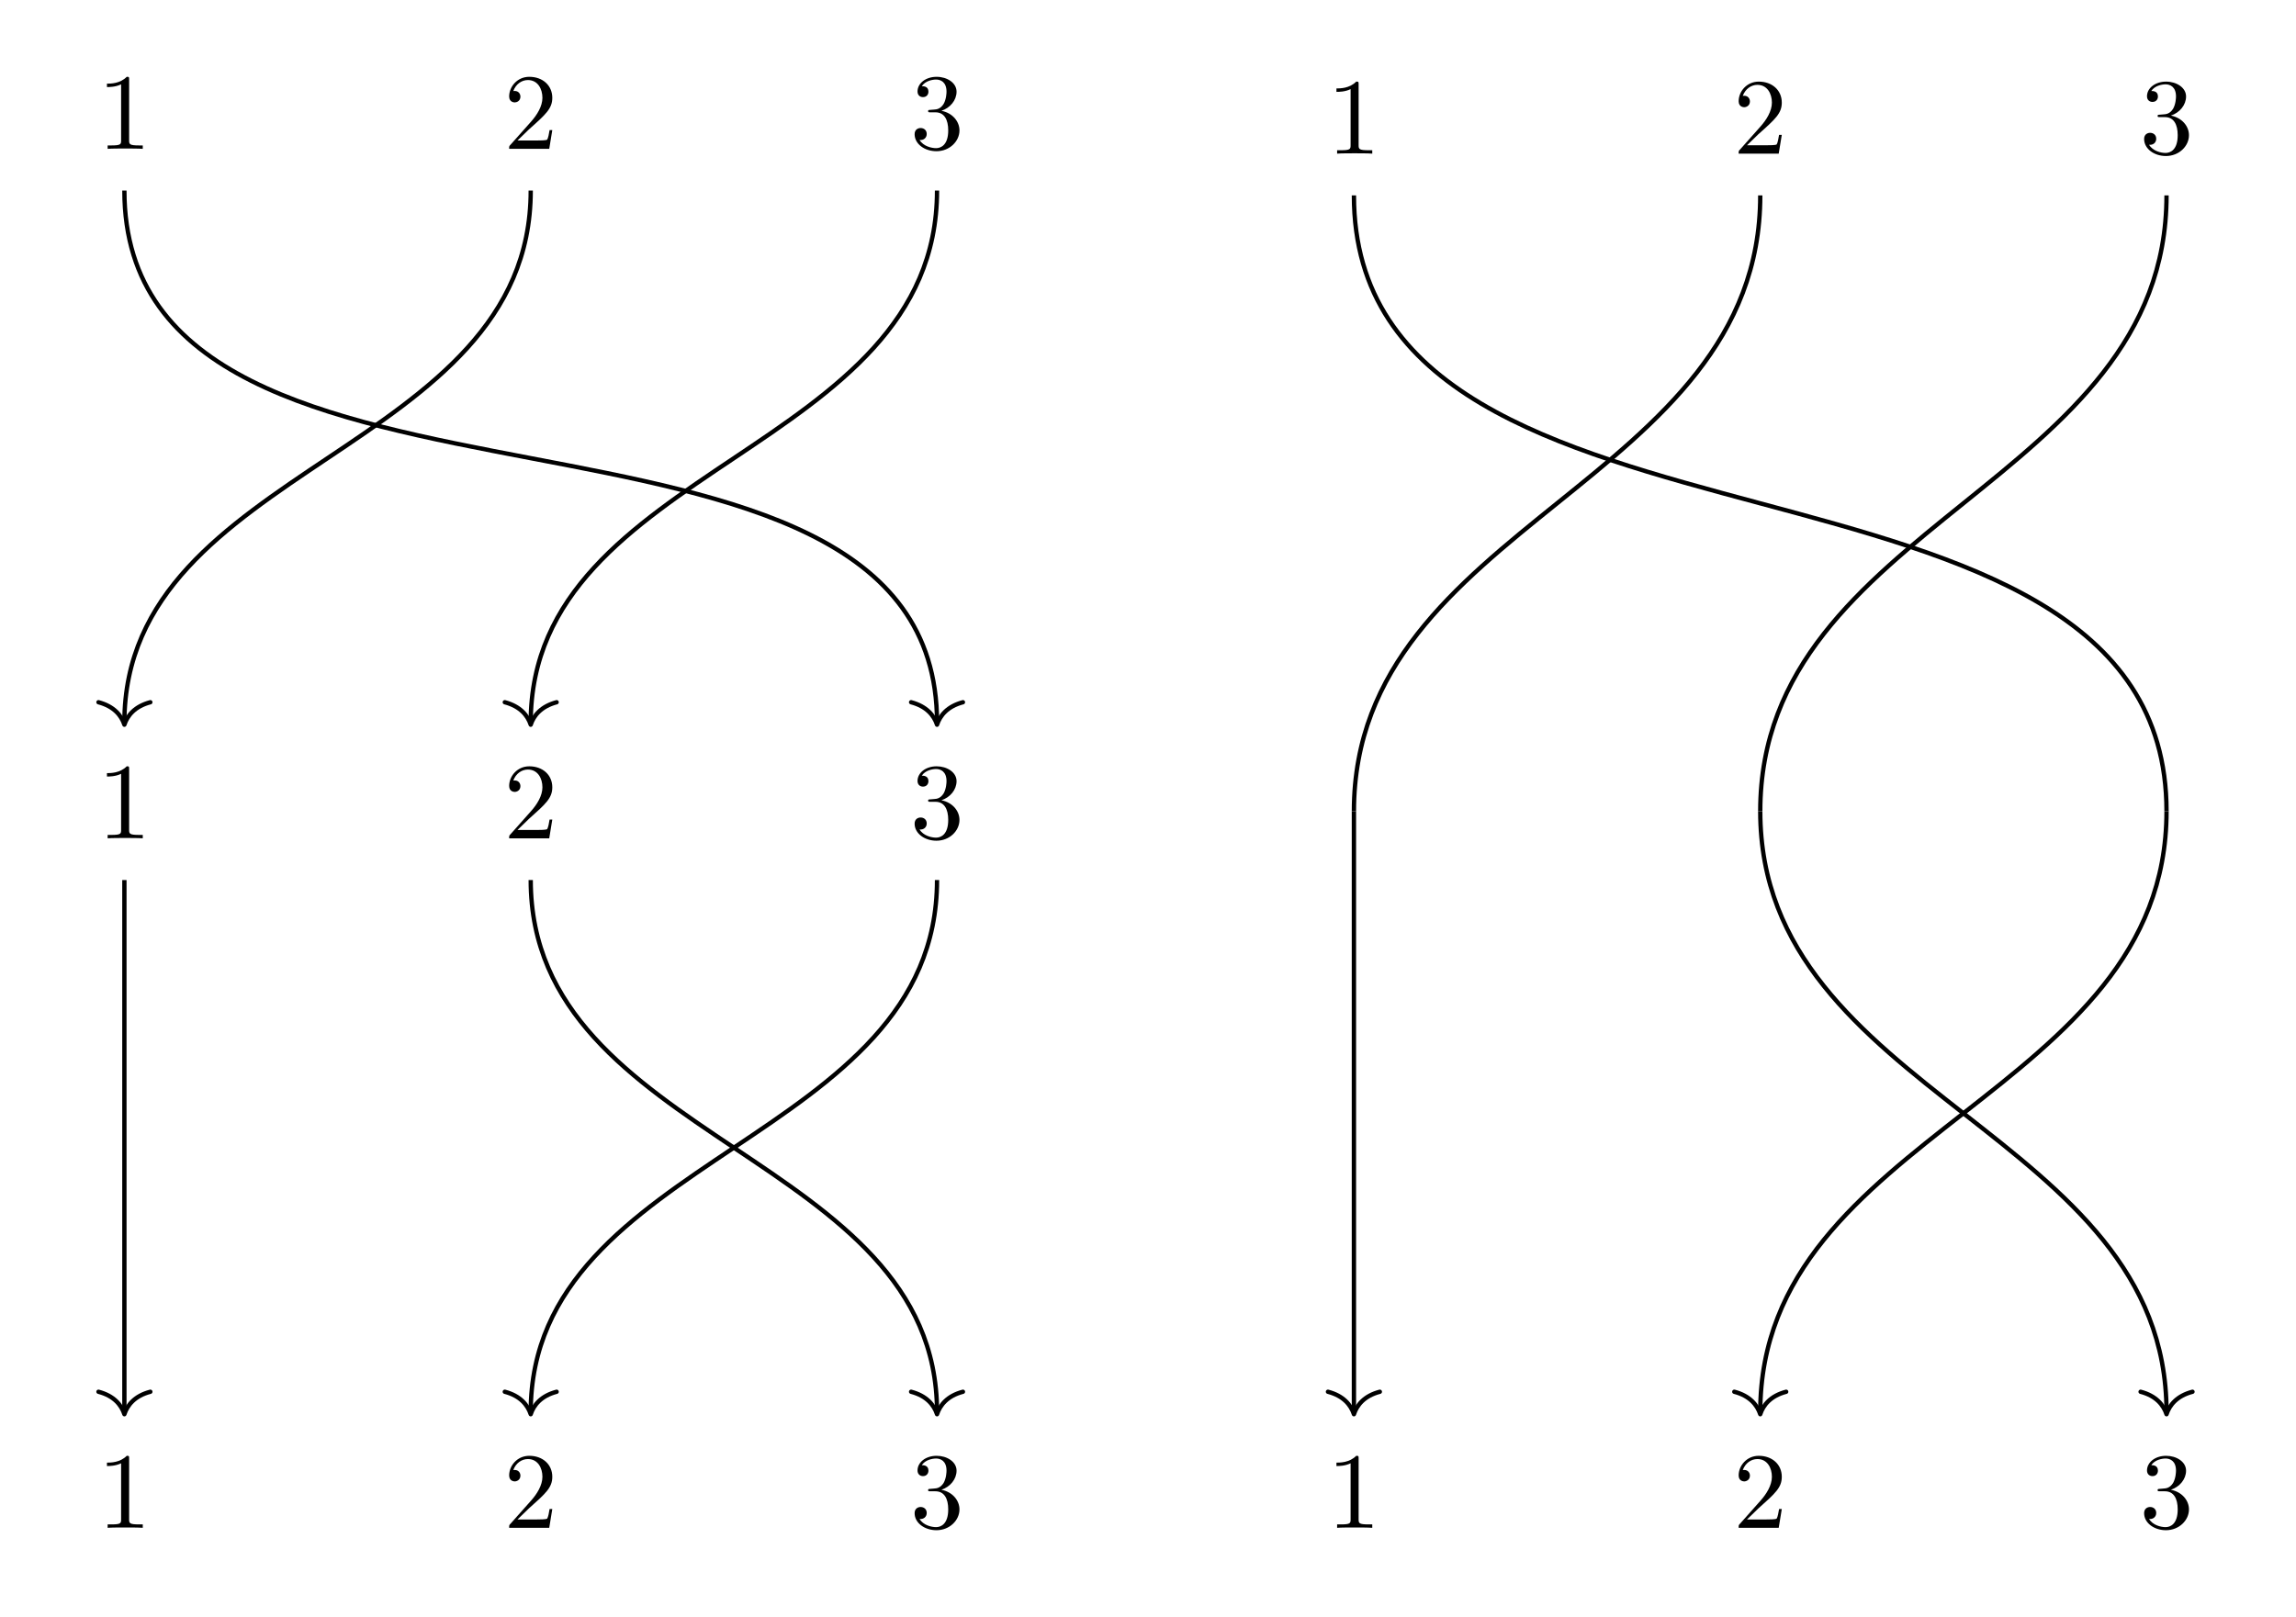
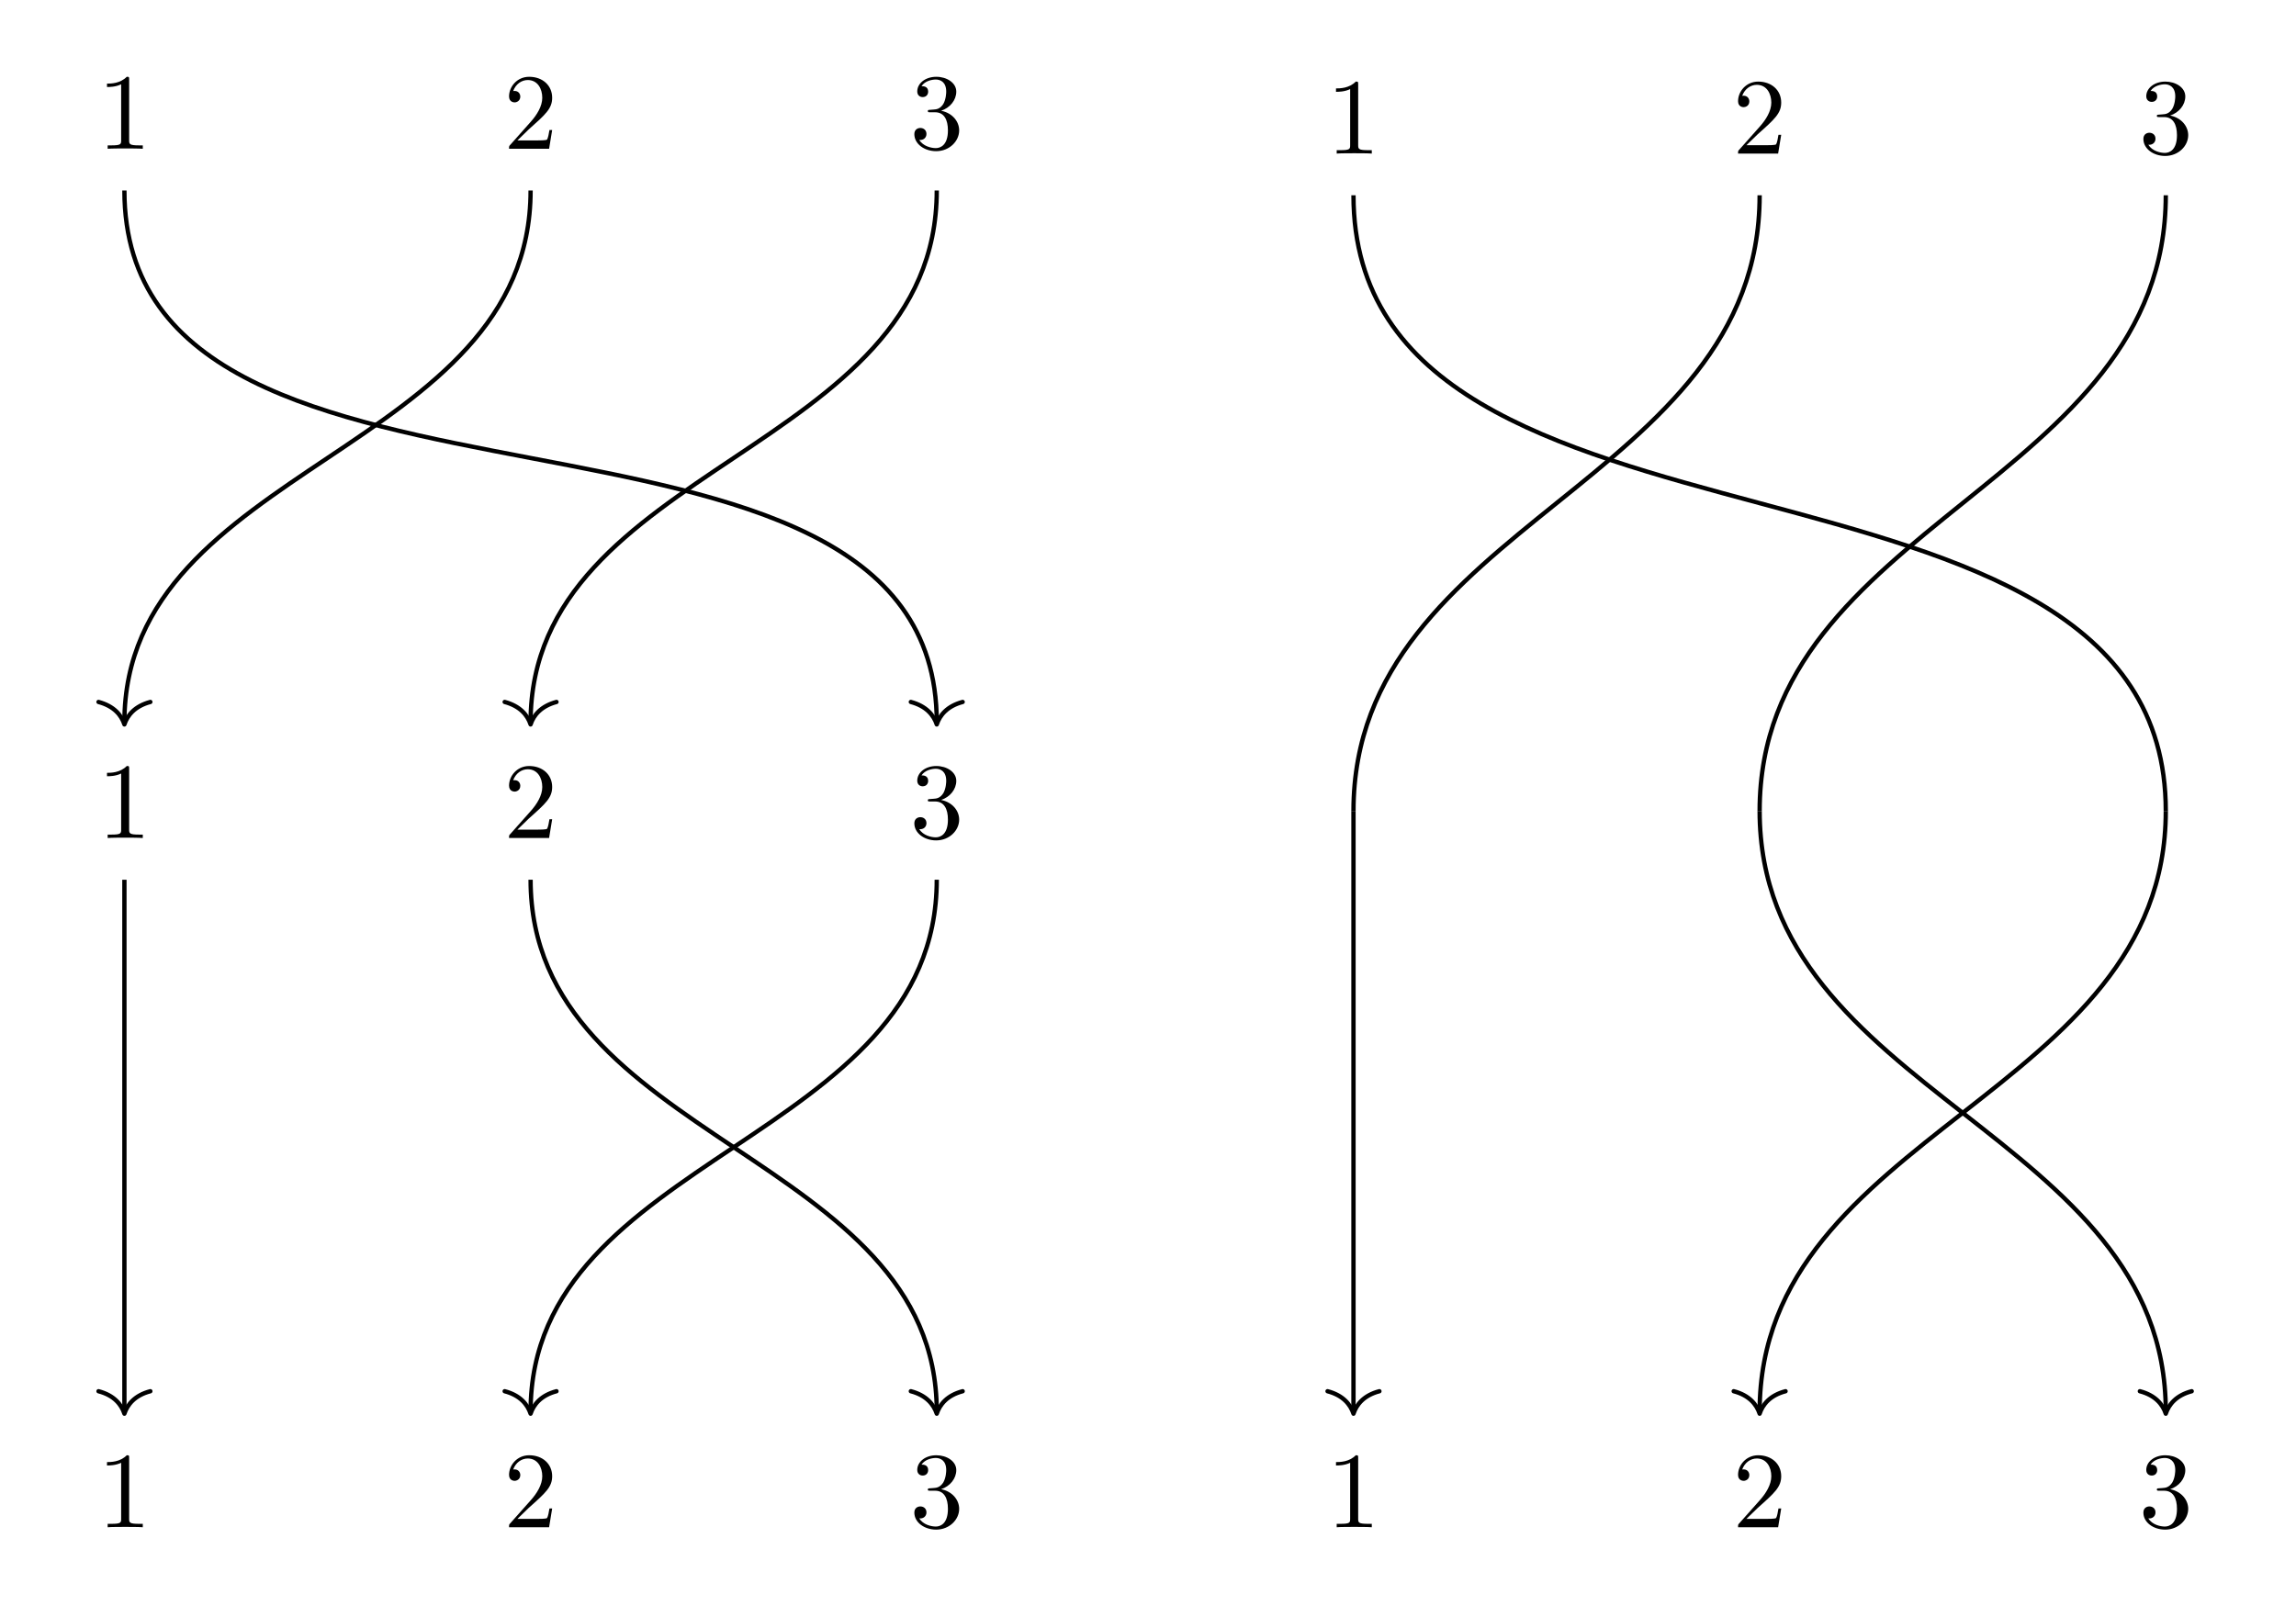
- <svg xmlns="http://www.w3.org/2000/svg" width="426pt" height="300pt" viewBox="0 0 426 300" version="1.1">
+ <svg xmlns="http://www.w3.org/2000/svg" width="426px" height="300px" viewBox="0 0 426 300" version="1.1">
  <g id="surface1">
-     <path style=" stroke:none;fill-rule:nonzero;fill:rgb(0%,0%,0%);fill-opacity:1;" d="M 23.957 14.762 C 23.957 14.285 23.957 14.254 23.516 14.254 C 22.281 15.523 20.508 15.523 19.844 15.523 L 19.844 16.156 C 20.254 16.156 21.457 16.156 22.469 15.648 L 22.469 26.035 C 22.469 26.766 22.438 26.988 20.637 26.988 L 19.973 26.988 L 19.973 27.621 C 20.668 27.559 22.438 27.559 23.23 27.559 C 24.02 27.559 25.762 27.559 26.488 27.621 L 26.488 26.988 L 25.824 26.988 C 24.02 26.988 23.957 26.766 23.957 26.035 Z M 23.957 14.762 " />
-     <path style=" stroke:none;fill-rule:nonzero;fill:rgb(0%,0%,0%);fill-opacity:1;" d="M 96.02 26.07 L 98.141 24.012 C 101.273 21.223 102.473 20.145 102.473 18.152 C 102.473 15.84 100.672 14.254 98.203 14.254 C 95.957 14.254 94.469 16.094 94.469 17.898 C 94.469 19.004 95.453 19.004 95.516 19.004 C 95.863 19.004 96.559 18.754 96.559 17.93 C 96.559 17.422 96.211 16.883 95.516 16.883 C 95.355 16.883 95.293 16.883 95.23 16.914 C 95.703 15.617 96.781 14.855 97.949 14.855 C 99.785 14.855 100.641 16.504 100.641 18.152 C 100.641 19.734 99.629 21.348 98.52 22.586 L 94.691 26.891 C 94.469 27.113 94.469 27.145 94.469 27.621 L 101.906 27.621 L 102.473 24.137 L 101.969 24.137 C 101.875 24.738 101.715 25.625 101.523 25.91 C 101.367 26.07 100.07 26.07 99.629 26.07 Z M 96.02 26.07 " />
-     <path style=" stroke:none;fill-rule:nonzero;fill:rgb(0%,0%,0%);fill-opacity:1;" d="M 174.668 20.559 C 176.312 20.02 177.48 18.594 177.48 17.012 C 177.48 15.363 175.711 14.254 173.781 14.254 C 171.758 14.254 170.238 15.457 170.238 16.98 C 170.238 17.645 170.68 18.023 171.25 18.023 C 171.883 18.023 172.262 17.582 172.262 17.012 C 172.262 15.996 171.344 15.996 171.027 15.996 C 171.66 15.016 172.988 14.762 173.688 14.762 C 174.508 14.762 175.617 15.203 175.617 17.012 C 175.617 17.23 175.586 18.402 175.078 19.289 C 174.477 20.242 173.781 20.305 173.273 20.336 C 173.117 20.336 172.641 20.398 172.484 20.398 C 172.324 20.398 172.199 20.43 172.199 20.621 C 172.199 20.844 172.324 20.844 172.672 20.844 L 173.559 20.844 C 175.203 20.844 175.934 22.203 175.934 24.199 C 175.934 26.922 174.57 27.492 173.688 27.492 C 172.832 27.492 171.312 27.145 170.617 25.973 C 171.312 26.07 171.945 25.625 171.945 24.863 C 171.945 24.137 171.406 23.758 170.809 23.758 C 170.332 23.758 169.699 24.043 169.699 24.898 C 169.699 26.734 171.566 28.062 173.75 28.062 C 176.184 28.062 178.02 26.227 178.02 24.199 C 178.02 22.555 176.754 20.969 174.668 20.559 Z M 174.668 20.559 " />
-     <path style=" stroke:none;fill-rule:nonzero;fill:rgb(0%,0%,0%);fill-opacity:1;" d="M 23.957 142.711 C 23.957 142.238 23.957 142.207 23.516 142.207 C 22.281 143.473 20.508 143.473 19.844 143.473 L 19.844 144.105 C 20.254 144.105 21.457 144.105 22.469 143.598 L 22.469 153.988 C 22.469 154.715 22.438 154.938 20.637 154.938 L 19.973 154.938 L 19.973 155.57 C 20.668 155.508 22.438 155.508 23.23 155.508 C 24.02 155.508 25.762 155.508 26.488 155.57 L 26.488 154.938 L 25.824 154.938 C 24.02 154.938 23.957 154.715 23.957 153.988 Z M 23.957 142.711 " />
-     <path style=" stroke:none;fill-rule:nonzero;fill:rgb(0%,0%,0%);fill-opacity:1;" d="M 96.02 154.02 L 98.141 151.961 C 101.273 149.172 102.473 148.098 102.473 146.102 C 102.473 143.789 100.672 142.207 98.203 142.207 C 95.957 142.207 94.469 144.043 94.469 145.848 C 94.469 146.957 95.453 146.957 95.516 146.957 C 95.863 146.957 96.559 146.703 96.559 145.879 C 96.559 145.375 96.211 144.836 95.516 144.836 C 95.355 144.836 95.293 144.836 95.23 144.867 C 95.703 143.566 96.781 142.809 97.949 142.809 C 99.785 142.809 100.641 144.453 100.641 146.102 C 100.641 147.684 99.629 149.301 98.52 150.535 L 94.691 154.844 C 94.469 155.066 94.469 155.098 94.469 155.57 L 101.906 155.57 L 102.473 152.086 L 101.969 152.086 C 101.875 152.688 101.715 153.578 101.523 153.859 C 101.367 154.02 100.07 154.02 99.629 154.02 Z M 96.02 154.02 " />
-     <path style=" stroke:none;fill-rule:nonzero;fill:rgb(0%,0%,0%);fill-opacity:1;" d="M 174.668 148.508 C 176.312 147.969 177.48 146.547 177.48 144.961 C 177.48 143.312 175.711 142.207 173.781 142.207 C 171.758 142.207 170.238 143.41 170.238 144.93 C 170.238 145.594 170.68 145.977 171.25 145.977 C 171.883 145.977 172.262 145.531 172.262 144.961 C 172.262 143.949 171.344 143.949 171.027 143.949 C 171.66 142.965 172.988 142.711 173.688 142.711 C 174.508 142.711 175.617 143.156 175.617 144.961 C 175.617 145.184 175.586 146.355 175.078 147.242 C 174.477 148.191 173.781 148.254 173.273 148.285 C 173.117 148.285 172.641 148.352 172.484 148.352 C 172.324 148.352 172.199 148.383 172.199 148.57 C 172.199 148.793 172.324 148.793 172.672 148.793 L 173.559 148.793 C 175.203 148.793 175.934 150.156 175.934 152.152 C 175.934 154.875 174.57 155.445 173.688 155.445 C 172.832 155.445 171.312 155.098 170.617 153.926 C 171.312 154.02 171.945 153.578 171.945 152.816 C 171.945 152.086 171.406 151.707 170.809 151.707 C 170.332 151.707 169.699 151.992 169.699 152.848 C 169.699 154.684 171.566 156.016 173.75 156.016 C 176.184 156.016 178.02 154.18 178.02 152.152 C 178.02 150.504 176.754 148.922 174.668 148.508 Z M 174.668 148.508 " />
-     <path style=" stroke:none;fill-rule:nonzero;fill:rgb(0%,0%,0%);fill-opacity:1;" d="M 23.957 270.664 C 23.957 270.191 23.957 270.16 23.516 270.16 C 22.281 271.426 20.508 271.426 19.844 271.426 L 19.844 272.059 C 20.254 272.059 21.457 272.059 22.469 271.551 L 22.469 281.941 C 22.469 282.668 22.438 282.891 20.637 282.891 L 19.973 282.891 L 19.973 283.523 C 20.668 283.461 22.438 283.461 23.23 283.461 C 24.02 283.461 25.762 283.461 26.488 283.523 L 26.488 282.891 L 25.824 282.891 C 24.02 282.891 23.957 282.668 23.957 281.941 Z M 23.957 270.664 " />
-     <path style=" stroke:none;fill-rule:nonzero;fill:rgb(0%,0%,0%);fill-opacity:1;" d="M 96.02 281.973 L 98.141 279.914 C 101.273 277.125 102.473 276.051 102.473 274.055 C 102.473 271.742 100.672 270.16 98.203 270.16 C 95.957 270.16 94.469 271.996 94.469 273.801 C 94.469 274.91 95.453 274.91 95.516 274.91 C 95.863 274.91 96.559 274.656 96.559 273.832 C 96.559 273.328 96.211 272.789 95.516 272.789 C 95.355 272.789 95.293 272.789 95.23 272.82 C 95.703 271.52 96.781 270.762 97.949 270.762 C 99.785 270.762 100.641 272.406 100.641 274.055 C 100.641 275.637 99.629 277.254 98.52 278.488 L 94.691 282.797 C 94.469 283.02 94.469 283.051 94.469 283.523 L 101.906 283.523 L 102.473 280.039 L 101.969 280.039 C 101.875 280.641 101.715 281.531 101.523 281.812 C 101.367 281.973 100.07 281.973 99.629 281.973 Z M 96.02 281.973 " />
-     <path style=" stroke:none;fill-rule:nonzero;fill:rgb(0%,0%,0%);fill-opacity:1;" d="M 174.668 276.461 C 176.312 275.922 177.48 274.5 177.48 272.914 C 177.48 271.266 175.711 270.16 173.781 270.16 C 171.758 270.16 170.238 271.363 170.238 272.883 C 170.238 273.547 170.68 273.93 171.25 273.93 C 171.883 273.93 172.262 273.484 172.262 272.914 C 172.262 271.902 171.344 271.902 171.027 271.902 C 171.66 270.918 172.988 270.664 173.688 270.664 C 174.508 270.664 175.617 271.109 175.617 272.914 C 175.617 273.137 175.586 274.309 175.078 275.195 C 174.477 276.145 173.781 276.207 173.273 276.238 C 173.117 276.238 172.641 276.305 172.484 276.305 C 172.324 276.305 172.199 276.336 172.199 276.523 C 172.199 276.746 172.324 276.746 172.672 276.746 L 173.559 276.746 C 175.203 276.746 175.934 278.109 175.934 280.105 C 175.934 282.828 174.57 283.398 173.688 283.398 C 172.832 283.398 171.312 283.051 170.617 281.879 C 171.312 281.973 171.945 281.531 171.945 280.77 C 171.945 280.039 171.406 279.66 170.809 279.66 C 170.332 279.66 169.699 279.945 169.699 280.801 C 169.699 282.637 171.566 283.969 173.75 283.969 C 176.184 283.969 178.02 282.133 178.02 280.105 C 178.02 278.457 176.754 276.875 174.668 276.461 Z M 174.668 276.461 " />
-     <path style="fill:none;stroke-width:0.398;stroke-linecap:butt;stroke-linejoin:miter;stroke:rgb(0%,0%,0%);stroke-opacity:1;stroke-miterlimit:10;" d="M -37.473 120.716 C -37.473 85.784 37.47 106.235 37.47 71.698 " transform="matrix(2.011886,0,0,-2.014184,98.46973,278.5074)" />
-     <path style="fill:none;stroke-width:0.398;stroke-linecap:round;stroke-linejoin:round;stroke:rgb(0%,0%,0%);stroke-opacity:1;stroke-miterlimit:10;" d="M -2.073 2.389 C -1.693 0.954 -0.851 0.279 -0.002 -0.001 C -0.851 -0.278 -1.693 -0.956 -2.073 -2.391 " transform="matrix(0,2.014184,2.011886,0,173.8572,134.4915)" />
-     <path style="fill:none;stroke-width:0.398;stroke-linecap:butt;stroke-linejoin:miter;stroke:rgb(0%,0%,0%);stroke-opacity:1;stroke-miterlimit:10;" d="M -0 120.716 C -0 96.559 -37.473 95.46 -37.473 71.698 " transform="matrix(2.011886,0,0,-2.014184,98.46973,278.5074)" />
-     <path style="fill:none;stroke-width:0.398;stroke-linecap:round;stroke-linejoin:round;stroke:rgb(0%,0%,0%);stroke-opacity:1;stroke-miterlimit:10;" d="M -2.073 2.392 C -1.693 0.957 -0.851 0.278 -0.002 -0.002 C -0.851 -0.278 -1.693 -0.957 -2.073 -2.392 " transform="matrix(0,2.014184,2.011886,0,23.08228,134.4915)" />
-     <path style="fill:none;stroke-width:0.398;stroke-linecap:butt;stroke-linejoin:miter;stroke:rgb(0%,0%,0%);stroke-opacity:1;stroke-miterlimit:10;" d="M 37.47 120.716 C 37.47 96.559 -0 95.46 -0 71.698 " transform="matrix(2.011886,0,0,-2.014184,98.46973,278.5074)" />
-     <path style="fill:none;stroke-width:0.398;stroke-linecap:round;stroke-linejoin:round;stroke:rgb(0%,0%,0%);stroke-opacity:1;stroke-miterlimit:10;" d="M -2.073 2.39 C -1.693 0.959 -0.851 0.277 -0.002 -0 C -0.851 -0.28 -1.693 -0.956 -2.073 -2.391 " transform="matrix(0,2.014184,2.011886,0,98.46973,134.4915)" />
-     <path style="fill:none;stroke-width:0.398;stroke-linecap:butt;stroke-linejoin:miter;stroke:rgb(0%,0%,0%);stroke-opacity:1;stroke-miterlimit:10;" d="M -37.473 57.19 L -37.473 8.176 " transform="matrix(2.011886,0,0,-2.014184,98.46973,278.5074)" />
-     <path style="fill:none;stroke-width:0.398;stroke-linecap:round;stroke-linejoin:round;stroke:rgb(0%,0%,0%);stroke-opacity:1;stroke-miterlimit:10;" d="M -2.071 2.392 C -1.695 0.957 -0.85 0.278 -0 -0.002 C -0.85 -0.278 -1.695 -0.957 -2.071 -2.392 " transform="matrix(0,2.014184,2.011886,0,23.08228,262.4456)" />
-     <path style="fill:none;stroke-width:0.398;stroke-linecap:butt;stroke-linejoin:miter;stroke:rgb(0%,0%,0%);stroke-opacity:1;stroke-miterlimit:10;" d="M -0 57.19 C -0 33.031 37.47 31.935 37.47 8.176 " transform="matrix(2.011886,0,0,-2.014184,98.46973,278.5074)" />
-     <path style="fill:none;stroke-width:0.398;stroke-linecap:round;stroke-linejoin:round;stroke:rgb(0%,0%,0%);stroke-opacity:1;stroke-miterlimit:10;" d="M -2.071 2.389 C -1.695 0.954 -0.85 0.279 -0 -0.001 C -0.85 -0.278 -1.695 -0.956 -2.071 -2.391 " transform="matrix(0,2.014184,2.011886,0,173.8572,262.4456)" />
-     <path style="fill:none;stroke-width:0.398;stroke-linecap:butt;stroke-linejoin:miter;stroke:rgb(0%,0%,0%);stroke-opacity:1;stroke-miterlimit:10;" d="M 37.47 57.19 C 37.47 33.031 -0 31.935 -0 8.176 " transform="matrix(2.011886,0,0,-2.014184,98.46973,278.5074)" />
-     <path style="fill:none;stroke-width:0.398;stroke-linecap:round;stroke-linejoin:round;stroke:rgb(0%,0%,0%);stroke-opacity:1;stroke-miterlimit:10;" d="M -2.071 2.39 C -1.695 0.959 -0.85 0.277 -0 -0 C -0.85 -0.28 -1.695 -0.956 -2.071 -2.391 " transform="matrix(0,2.014184,2.011886,0,98.46973,262.4456)" />
-     <path style=" stroke:none;fill-rule:nonzero;fill:rgb(0%,0%,0%);fill-opacity:1;" d="M 252.078 15.652 C 252.078 15.176 252.078 15.145 251.633 15.145 C 250.398 16.41 248.629 16.41 247.965 16.41 L 247.965 17.047 C 248.375 17.047 249.578 17.047 250.59 16.539 L 250.59 26.926 C 250.59 27.656 250.559 27.879 248.754 27.879 L 248.09 27.879 L 248.09 28.512 C 248.785 28.449 250.559 28.449 251.348 28.449 C 252.141 28.449 253.879 28.449 254.609 28.512 L 254.609 27.879 L 253.945 27.879 C 252.141 27.879 252.078 27.656 252.078 26.926 Z M 252.078 15.652 " />
-     <path style=" stroke:none;fill-rule:nonzero;fill:rgb(0%,0%,0%);fill-opacity:1;" d="M 324.141 26.957 L 326.262 24.898 C 329.391 22.113 330.594 21.035 330.594 19.039 C 330.594 16.73 328.789 15.145 326.324 15.145 C 324.078 15.145 322.59 16.98 322.59 18.789 C 322.59 19.895 323.57 19.895 323.633 19.895 C 323.98 19.895 324.68 19.641 324.68 18.82 C 324.68 18.312 324.332 17.773 323.633 17.773 C 323.477 17.773 323.414 17.773 323.348 17.805 C 323.824 16.508 324.898 15.746 326.07 15.746 C 327.906 15.746 328.758 17.395 328.758 19.039 C 328.758 20.625 327.746 22.238 326.641 23.477 L 322.812 27.781 C 322.59 28.004 322.59 28.035 322.59 28.512 L 330.023 28.512 L 330.594 25.027 L 330.09 25.027 C 329.992 25.629 329.836 26.516 329.645 26.801 C 329.488 26.957 328.191 26.957 327.746 26.957 Z M 324.141 26.957 " />
-     <path style=" stroke:none;fill-rule:nonzero;fill:rgb(0%,0%,0%);fill-opacity:1;" d="M 402.785 21.449 C 404.43 20.91 405.602 19.484 405.602 17.902 C 405.602 16.254 403.832 15.145 401.902 15.145 C 399.875 15.145 398.355 16.348 398.355 17.867 C 398.355 18.535 398.801 18.914 399.371 18.914 C 400.004 18.914 400.383 18.469 400.383 17.902 C 400.383 16.887 399.465 16.887 399.148 16.887 C 399.781 15.906 401.109 15.652 401.805 15.652 C 402.629 15.652 403.734 16.094 403.734 17.902 C 403.734 18.121 403.703 19.293 403.199 20.18 C 402.598 21.133 401.902 21.195 401.395 21.227 C 401.234 21.227 400.762 21.289 400.605 21.289 C 400.445 21.289 400.32 21.32 400.32 21.512 C 400.32 21.734 400.445 21.734 400.793 21.734 L 401.68 21.734 C 403.324 21.734 404.051 23.094 404.051 25.09 C 404.051 27.812 402.691 28.383 401.805 28.383 C 400.953 28.383 399.434 28.035 398.738 26.863 C 399.434 26.957 400.066 26.516 400.066 25.754 C 400.066 25.027 399.527 24.648 398.926 24.648 C 398.453 24.648 397.82 24.934 397.82 25.785 C 397.82 27.625 399.688 28.953 401.867 28.953 C 404.305 28.953 406.141 27.117 406.141 25.09 C 406.141 23.441 404.875 21.859 402.785 21.449 Z M 402.785 21.449 " />
-     <path style=" stroke:none;fill-rule:nonzero;fill:rgb(0%,0%,0%);fill-opacity:1;" d="M 252.078 270.664 C 252.078 270.191 252.078 270.16 251.633 270.16 C 250.398 271.426 248.629 271.426 247.965 271.426 L 247.965 272.059 C 248.375 272.059 249.578 272.059 250.59 271.551 L 250.59 281.941 C 250.59 282.668 250.559 282.891 248.754 282.891 L 248.09 282.891 L 248.09 283.523 C 248.785 283.461 250.559 283.461 251.348 283.461 C 252.141 283.461 253.879 283.461 254.609 283.523 L 254.609 282.891 L 253.945 282.891 C 252.141 282.891 252.078 282.668 252.078 281.941 Z M 252.078 270.664 " />
-     <path style=" stroke:none;fill-rule:nonzero;fill:rgb(0%,0%,0%);fill-opacity:1;" d="M 324.141 281.973 L 326.262 279.914 C 329.391 277.125 330.594 276.051 330.594 274.055 C 330.594 271.742 328.789 270.16 326.324 270.16 C 324.078 270.16 322.59 271.996 322.59 273.801 C 322.59 274.91 323.57 274.91 323.633 274.91 C 323.98 274.91 324.68 274.656 324.68 273.832 C 324.68 273.328 324.332 272.789 323.633 272.789 C 323.477 272.789 323.414 272.789 323.348 272.82 C 323.824 271.52 324.898 270.762 326.07 270.762 C 327.906 270.762 328.758 272.406 328.758 274.055 C 328.758 275.637 327.746 277.254 326.641 278.488 L 322.812 282.797 C 322.59 283.02 322.59 283.051 322.59 283.523 L 330.023 283.523 L 330.594 280.039 L 330.09 280.039 C 329.992 280.641 329.836 281.531 329.645 281.812 C 329.488 281.973 328.191 281.973 327.746 281.973 Z M 324.141 281.973 " />
-     <path style=" stroke:none;fill-rule:nonzero;fill:rgb(0%,0%,0%);fill-opacity:1;" d="M 402.785 276.461 C 404.43 275.922 405.602 274.5 405.602 272.914 C 405.602 271.266 403.832 270.16 401.902 270.16 C 399.875 270.16 398.355 271.363 398.355 272.883 C 398.355 273.547 398.801 273.93 399.371 273.93 C 400.004 273.93 400.383 273.484 400.383 272.914 C 400.383 271.902 399.465 271.902 399.148 271.902 C 399.781 270.918 401.109 270.664 401.805 270.664 C 402.629 270.664 403.734 271.109 403.734 272.914 C 403.734 273.137 403.703 274.309 403.199 275.195 C 402.598 276.145 401.902 276.207 401.395 276.238 C 401.234 276.238 400.762 276.305 400.605 276.305 C 400.445 276.305 400.32 276.336 400.32 276.523 C 400.32 276.746 400.445 276.746 400.793 276.746 L 401.68 276.746 C 403.324 276.746 404.051 278.109 404.051 280.105 C 404.051 282.828 402.691 283.398 401.805 283.398 C 400.953 283.398 399.434 283.051 398.738 281.879 C 399.434 281.973 400.066 281.531 400.066 280.77 C 400.066 280.039 399.527 279.66 398.926 279.66 C 398.453 279.66 397.82 279.945 397.82 280.801 C 397.82 282.637 399.688 283.969 401.867 283.969 C 404.305 283.969 406.141 282.133 406.141 280.105 C 406.141 278.457 404.875 276.875 402.785 276.461 Z M 402.785 276.461 " />
-     <path style="fill:none;stroke-width:0.399;stroke-linecap:butt;stroke-linejoin:miter;stroke:rgb(0%,0%,0%);stroke-opacity:1;stroke-miterlimit:10;" d="M 75.917 120.272 C 75.917 83.633 150.857 100.164 150.857 63.526 " transform="matrix(2.011886,0,0,-2.014184,98.46973,278.5074)" />
-     <path style="fill:none;stroke-width:0.399;stroke-linecap:butt;stroke-linejoin:miter;stroke:rgb(0%,0%,0%);stroke-opacity:1;stroke-miterlimit:10;" d="M 150.857 63.526 C 150.857 37.294 113.39 34.007 113.39 8.176 " transform="matrix(2.011886,0,0,-2.014184,98.46973,278.5074)" />
-     <path style="fill:none;stroke-width:0.399;stroke-linecap:round;stroke-linejoin:round;stroke:rgb(0%,0%,0%);stroke-opacity:1;stroke-miterlimit:10;" d="M -2.071 2.393 C -1.695 0.958 -0.85 0.277 -0 0.003 C -0.85 -0.277 -1.695 -0.956 -2.071 -2.391 " transform="matrix(0,2.014184,2.011886,0,326.5921,262.4456)" />
-     <path style="fill:none;stroke-width:0.399;stroke-linecap:butt;stroke-linejoin:miter;stroke:rgb(0%,0%,0%);stroke-opacity:1;stroke-miterlimit:10;" d="M 113.39 120.272 C 113.39 93.699 75.917 90.105 75.917 63.526 " transform="matrix(2.011886,0,0,-2.014184,98.46973,278.5074)" />
-     <path style="fill:none;stroke-width:0.399;stroke-linecap:butt;stroke-linejoin:miter;stroke:rgb(0%,0%,0%);stroke-opacity:1;stroke-miterlimit:10;" d="M 75.917 63.526 L 75.917 8.176 " transform="matrix(2.011886,0,0,-2.014184,98.46973,278.5074)" />
-     <path style="fill:none;stroke-width:0.399;stroke-linecap:round;stroke-linejoin:round;stroke:rgb(0%,0%,0%);stroke-opacity:1;stroke-miterlimit:10;" d="M -2.071 2.391 C -1.695 0.956 -0.85 0.281 -0 0.001 C -0.85 -0.278 -1.695 -0.958 -2.071 -2.393 " transform="matrix(0,2.014184,2.011886,0,251.2046,262.4456)" />
-     <path style="fill:none;stroke-width:0.399;stroke-linecap:butt;stroke-linejoin:miter;stroke:rgb(0%,0%,0%);stroke-opacity:1;stroke-miterlimit:10;" d="M 150.857 120.272 C 150.857 93.699 113.39 90.105 113.39 63.526 " transform="matrix(2.011886,0,0,-2.014184,98.46973,278.5074)" />
-     <path style="fill:none;stroke-width:0.399;stroke-linecap:butt;stroke-linejoin:miter;stroke:rgb(0%,0%,0%);stroke-opacity:1;stroke-miterlimit:10;" d="M 113.39 63.526 C 113.39 37.294 150.857 34.007 150.857 8.176 " transform="matrix(2.011886,0,0,-2.014184,98.46973,278.5074)" />
-     <path style="fill:none;stroke-width:0.399;stroke-linecap:round;stroke-linejoin:round;stroke:rgb(0%,0%,0%);stroke-opacity:1;stroke-miterlimit:10;" d="M -2.071 2.393 C -1.695 0.958 -0.85 0.278 -0 -0.001 C -0.85 -0.281 -1.695 -0.957 -2.071 -2.392 " transform="matrix(0,2.014184,2.011886,0,401.9795,262.4456)" />
+     <path style=" stroke:none;fill-rule:nonzero;fill:rgb(0%,0%,0%);fill-opacity:1;" d="M 23.961 14.758 C 23.961 14.281 23.961 14.25 23.52 14.25 C 22.285 15.516 20.516 15.516 19.852 15.516 L 19.852 16.148 C 20.262 16.148 21.465 16.148 22.477 15.641 L 22.477 26.027 C 22.477 26.754 22.445 26.977 20.641 26.977 L 19.977 26.977 L 19.977 27.609 C 20.672 27.547 22.445 27.547 23.234 27.547 C 24.023 27.547 25.766 27.547 26.492 27.609 L 26.492 26.977 L 25.828 26.977 C 24.023 26.977 23.961 26.754 23.961 26.027 Z M 23.961 14.758 " />
+     <path style=" stroke:none;fill-rule:nonzero;fill:rgb(0%,0%,0%);fill-opacity:1;" d="M 96 26.059 L 98.117 24 C 101.246 21.215 102.449 20.137 102.449 18.145 C 102.449 15.832 100.648 14.25 98.18 14.25 C 95.934 14.25 94.449 16.086 94.449 17.891 C 94.449 19 95.43 19 95.492 19 C 95.84 19 96.535 18.746 96.535 17.922 C 96.535 17.414 96.188 16.879 95.492 16.879 C 95.336 16.879 95.27 16.879 95.207 16.91 C 95.684 15.609 96.758 14.852 97.926 14.852 C 99.762 14.852 100.613 16.496 100.613 18.145 C 100.613 19.727 99.602 21.34 98.496 22.574 L 94.668 26.883 C 94.449 27.102 94.449 27.137 94.449 27.609 L 101.879 27.609 L 102.449 24.129 L 101.945 24.129 C 101.848 24.73 101.691 25.617 101.5 25.902 C 101.344 26.059 100.047 26.059 99.602 26.059 Z M 96 26.059 " />
+     <path style=" stroke:none;fill-rule:nonzero;fill:rgb(0%,0%,0%);fill-opacity:1;" d="M 174.613 20.551 C 176.258 20.012 177.43 18.586 177.43 17.004 C 177.43 15.359 175.656 14.25 173.73 14.25 C 171.703 14.25 170.188 15.453 170.188 16.973 C 170.188 17.637 170.629 18.016 171.199 18.016 C 171.832 18.016 172.211 17.574 172.211 17.004 C 172.211 15.992 171.293 15.992 170.977 15.992 C 171.609 15.008 172.938 14.758 173.633 14.758 C 174.457 14.758 175.562 15.199 175.562 17.004 C 175.562 17.227 175.531 18.398 175.027 19.285 C 174.426 20.234 173.73 20.297 173.223 20.328 C 173.066 20.328 172.59 20.391 172.434 20.391 C 172.273 20.391 172.148 20.422 172.148 20.613 C 172.148 20.836 172.273 20.836 172.621 20.836 L 173.508 20.836 C 175.152 20.836 175.879 22.195 175.879 24.191 C 175.879 26.914 174.52 27.484 173.633 27.484 C 172.781 27.484 171.262 27.137 170.566 25.965 C 171.262 26.059 171.895 25.617 171.895 24.855 C 171.895 24.129 171.355 23.746 170.758 23.746 C 170.281 23.746 169.648 24.031 169.648 24.887 C 169.648 26.723 171.516 28.055 173.695 28.055 C 176.133 28.055 177.965 26.219 177.965 24.191 C 177.965 22.543 176.703 20.961 174.613 20.551 Z M 174.613 20.551 " />
+     <path style=" stroke:none;fill-rule:nonzero;fill:rgb(0%,0%,0%);fill-opacity:1;" d="M 23.961 142.66 C 23.961 142.184 23.961 142.152 23.52 142.152 C 22.285 143.418 20.516 143.418 19.852 143.418 L 19.852 144.051 C 20.262 144.051 21.465 144.051 22.477 143.547 L 22.477 153.93 C 22.477 154.656 22.445 154.879 20.641 154.879 L 19.977 154.879 L 19.977 155.512 C 20.672 155.449 22.445 155.449 23.234 155.449 C 24.023 155.449 25.766 155.449 26.492 155.512 L 26.492 154.879 L 25.828 154.879 C 24.023 154.879 23.961 154.656 23.961 153.93 Z M 23.961 142.66 " />
+     <path style=" stroke:none;fill-rule:nonzero;fill:rgb(0%,0%,0%);fill-opacity:1;" d="M 96 153.961 L 98.117 151.902 C 101.246 149.117 102.449 148.039 102.449 146.047 C 102.449 143.734 100.648 142.152 98.18 142.152 C 95.934 142.152 94.449 143.988 94.449 145.793 C 94.449 146.902 95.43 146.902 95.492 146.902 C 95.84 146.902 96.535 146.648 96.535 145.824 C 96.535 145.316 96.188 144.781 95.492 144.781 C 95.336 144.781 95.27 144.781 95.207 144.812 C 95.684 143.512 96.758 142.754 97.926 142.754 C 99.762 142.754 100.613 144.398 100.613 146.047 C 100.613 147.629 99.602 149.242 98.496 150.48 L 94.668 154.785 C 94.449 155.008 94.449 155.039 94.449 155.512 L 101.879 155.512 L 102.449 152.031 L 101.945 152.031 C 101.848 152.633 101.691 153.52 101.5 153.805 C 101.344 153.961 100.047 153.961 99.602 153.961 Z M 96 153.961 " />
+     <path style=" stroke:none;fill-rule:nonzero;fill:rgb(0%,0%,0%);fill-opacity:1;" d="M 174.613 148.453 C 176.258 147.914 177.43 146.488 177.43 144.906 C 177.43 143.262 175.656 142.152 173.73 142.152 C 171.703 142.152 170.188 143.355 170.188 144.875 C 170.188 145.539 170.629 145.918 171.199 145.918 C 171.832 145.918 172.211 145.477 172.211 144.906 C 172.211 143.895 171.293 143.895 170.977 143.895 C 171.609 142.91 172.938 142.66 173.633 142.66 C 174.457 142.66 175.562 143.102 175.562 144.906 C 175.562 145.129 175.531 146.301 175.027 147.188 C 174.426 148.137 173.73 148.199 173.223 148.23 C 173.066 148.23 172.59 148.293 172.434 148.293 C 172.273 148.293 172.148 148.324 172.148 148.516 C 172.148 148.738 172.273 148.738 172.621 148.738 L 173.508 148.738 C 175.152 148.738 175.879 150.098 175.879 152.094 C 175.879 154.816 174.52 155.387 173.633 155.387 C 172.781 155.387 171.262 155.039 170.566 153.867 C 171.262 153.961 171.895 153.52 171.895 152.758 C 171.895 152.031 171.355 151.648 170.758 151.648 C 170.281 151.648 169.648 151.934 169.648 152.789 C 169.648 154.625 171.516 155.957 173.695 155.957 C 176.133 155.957 177.965 154.121 177.965 152.094 C 177.965 150.445 176.703 148.863 174.613 148.453 Z M 174.613 148.453 " />
+     <path style=" stroke:none;fill-rule:nonzero;fill:rgb(0%,0%,0%);fill-opacity:1;" d="M 23.961 270.562 C 23.961 270.09 23.961 270.059 23.52 270.059 C 22.285 271.324 20.516 271.324 19.852 271.324 L 19.852 271.957 C 20.262 271.957 21.465 271.957 22.477 271.449 L 22.477 281.836 C 22.477 282.562 22.445 282.785 20.641 282.785 L 19.977 282.785 L 19.977 283.418 C 20.672 283.355 22.445 283.355 23.234 283.355 C 24.023 283.355 25.766 283.355 26.492 283.418 L 26.492 282.785 L 25.828 282.785 C 24.023 282.785 23.961 282.562 23.961 281.836 Z M 23.961 270.562 " />
+     <path style=" stroke:none;fill-rule:nonzero;fill:rgb(0%,0%,0%);fill-opacity:1;" d="M 96 281.867 L 98.117 279.809 C 101.246 277.023 102.449 275.945 102.449 273.949 C 102.449 271.641 100.648 270.059 98.18 270.059 C 95.934 270.059 94.449 271.895 94.449 273.699 C 94.449 274.805 95.43 274.805 95.492 274.805 C 95.84 274.805 96.535 274.551 96.535 273.73 C 96.535 273.223 96.188 272.684 95.492 272.684 C 95.336 272.684 95.27 272.684 95.207 272.715 C 95.684 271.418 96.758 270.66 97.926 270.66 C 99.762 270.66 100.613 272.305 100.613 273.949 C 100.613 275.535 99.602 277.148 98.496 278.383 L 94.668 282.688 C 94.449 282.91 94.449 282.941 94.449 283.418 L 101.879 283.418 L 102.449 279.934 L 101.945 279.934 C 101.848 280.535 101.691 281.422 101.5 281.707 C 101.344 281.867 100.047 281.867 99.602 281.867 Z M 96 281.867 " />
+     <path style=" stroke:none;fill-rule:nonzero;fill:rgb(0%,0%,0%);fill-opacity:1;" d="M 174.613 276.355 C 176.258 275.82 177.43 274.395 177.43 272.812 C 177.43 271.164 175.656 270.059 173.73 270.059 C 171.703 270.059 170.188 271.262 170.188 272.781 C 170.188 273.445 170.629 273.824 171.199 273.824 C 171.832 273.824 172.211 273.383 172.211 272.812 C 172.211 271.797 171.293 271.797 170.977 271.797 C 171.609 270.816 172.938 270.562 173.633 270.562 C 174.457 270.562 175.562 271.008 175.562 272.812 C 175.562 273.031 175.531 274.203 175.027 275.09 C 174.426 276.039 173.73 276.105 173.223 276.137 C 173.066 276.137 172.59 276.199 172.434 276.199 C 172.273 276.199 172.148 276.23 172.148 276.422 C 172.148 276.641 172.273 276.641 172.621 276.641 L 173.508 276.641 C 175.152 276.641 175.879 278.004 175.879 280 C 175.879 282.723 174.52 283.289 173.633 283.289 C 172.781 283.289 171.262 282.941 170.566 281.77 C 171.262 281.867 171.895 281.422 171.895 280.664 C 171.895 279.934 171.355 279.555 170.758 279.555 C 170.281 279.555 169.648 279.84 169.648 280.695 C 169.648 282.531 171.516 283.859 173.695 283.859 C 176.133 283.859 177.965 282.023 177.965 280 C 177.965 278.352 176.703 276.77 174.613 276.355 Z M 174.613 276.355 " />
+     <path style="fill:none;stroke-width:0.398;stroke-linecap:butt;stroke-linejoin:miter;stroke:rgb(0%,0%,0%);stroke-opacity:1;stroke-miterlimit:10;" d="M -37.474 120.717 C -37.474 85.784 37.471 106.234 37.471 71.698 " transform="matrix(2.011125,0,0,-2.013422,98.44625,278.402)" />
+     <path style="fill:none;stroke-width:0.398;stroke-linecap:round;stroke-linejoin:round;stroke:rgb(0%,0%,0%);stroke-opacity:1;stroke-miterlimit:10;" d="M -2.074 2.391 C -1.691 0.955 -0.851 0.279 -0.002 -0 C -0.851 -0.28 -1.691 -0.956 -2.074 -2.391 " transform="matrix(0,2.013422,2.011125,0,173.8052,134.4407)" />
+     <path style="fill:none;stroke-width:0.398;stroke-linecap:butt;stroke-linejoin:miter;stroke:rgb(0%,0%,0%);stroke-opacity:1;stroke-miterlimit:10;" d="M -0 120.717 C -0 96.559 -37.474 95.459 -37.474 71.698 " transform="matrix(2.011125,0,0,-2.013422,98.44625,278.402)" />
+     <path style="fill:none;stroke-width:0.398;stroke-linecap:round;stroke-linejoin:round;stroke:rgb(0%,0%,0%);stroke-opacity:1;stroke-miterlimit:10;" d="M -2.074 2.392 C -1.691 0.957 -0.851 0.277 -0.002 -0.003 C -0.851 -0.276 -1.691 -0.956 -2.074 -2.392 " transform="matrix(0,2.013422,2.011125,0,23.08732,134.4407)" />
+     <path style="fill:none;stroke-width:0.398;stroke-linecap:butt;stroke-linejoin:miter;stroke:rgb(0%,0%,0%);stroke-opacity:1;stroke-miterlimit:10;" d="M 37.471 120.717 C 37.471 96.559 -0 95.459 -0 71.698 " transform="matrix(2.011125,0,0,-2.013422,98.44625,278.402)" />
+     <path style="fill:none;stroke-width:0.398;stroke-linecap:round;stroke-linejoin:round;stroke:rgb(0%,0%,0%);stroke-opacity:1;stroke-miterlimit:10;" d="M -2.074 2.389 C -1.691 0.959 -0.851 0.277 -0.002 -0 C -0.851 -0.28 -1.691 -0.956 -2.074 -2.391 " transform="matrix(0,2.013422,2.011125,0,98.44625,134.4407)" />
+     <path style="fill:none;stroke-width:0.398;stroke-linecap:butt;stroke-linejoin:miter;stroke:rgb(0%,0%,0%);stroke-opacity:1;stroke-miterlimit:10;" d="M -37.474 57.188 L -37.474 8.175 " transform="matrix(2.011125,0,0,-2.013422,98.44625,278.402)" />
+     <path style="fill:none;stroke-width:0.398;stroke-linecap:round;stroke-linejoin:round;stroke:rgb(0%,0%,0%);stroke-opacity:1;stroke-miterlimit:10;" d="M -2.071 2.392 C -1.695 0.957 -0.849 0.277 -0.001 -0.003 C -0.849 -0.276 -1.695 -0.956 -2.071 -2.392 " transform="matrix(0,2.013422,2.011125,0,23.08732,262.3463)" />
+     <path style="fill:none;stroke-width:0.398;stroke-linecap:butt;stroke-linejoin:miter;stroke:rgb(0%,0%,0%);stroke-opacity:1;stroke-miterlimit:10;" d="M -0 57.188 C -0 33.032 37.471 31.936 37.471 8.175 " transform="matrix(2.011125,0,0,-2.013422,98.44625,278.402)" />
+     <path style="fill:none;stroke-width:0.398;stroke-linecap:round;stroke-linejoin:round;stroke:rgb(0%,0%,0%);stroke-opacity:1;stroke-miterlimit:10;" d="M -2.071 2.391 C -1.695 0.955 -0.849 0.279 -0.001 -0 C -0.849 -0.28 -1.695 -0.956 -2.071 -2.391 " transform="matrix(0,2.013422,2.011125,0,173.8052,262.3463)" />
+     <path style="fill:none;stroke-width:0.398;stroke-linecap:butt;stroke-linejoin:miter;stroke:rgb(0%,0%,0%);stroke-opacity:1;stroke-miterlimit:10;" d="M 37.471 57.188 C 37.471 33.032 -0 31.936 -0 8.175 " transform="matrix(2.011125,0,0,-2.013422,98.44625,278.402)" />
+     <path style="fill:none;stroke-width:0.398;stroke-linecap:round;stroke-linejoin:round;stroke:rgb(0%,0%,0%);stroke-opacity:1;stroke-miterlimit:10;" d="M -2.071 2.389 C -1.695 0.959 -0.849 0.277 -0.001 -0 C -0.849 -0.28 -1.695 -0.956 -2.071 -2.391 " transform="matrix(0,2.013422,2.011125,0,98.44625,262.3463)" />
+     <path style=" stroke:none;fill-rule:nonzero;fill:rgb(0%,0%,0%);fill-opacity:1;" d="M 251.996 15.645 C 251.996 15.172 251.996 15.141 251.551 15.141 C 250.32 16.406 248.547 16.406 247.883 16.406 L 247.883 17.039 C 248.297 17.039 249.496 17.039 250.508 16.531 L 250.508 26.918 C 250.508 27.645 250.477 27.867 248.676 27.867 L 248.012 27.867 L 248.012 28.5 C 248.707 28.438 250.477 28.438 251.27 28.438 C 252.059 28.438 253.797 28.438 254.523 28.5 L 254.523 27.867 L 253.859 27.867 C 252.059 27.867 251.996 27.645 251.996 26.918 Z M 251.996 15.645 " />
+     <path style=" stroke:none;fill-rule:nonzero;fill:rgb(0%,0%,0%);fill-opacity:1;" d="M 324.031 26.949 L 326.152 24.891 C 329.281 22.105 330.484 21.027 330.484 19.035 C 330.484 16.723 328.68 15.141 326.215 15.141 C 323.969 15.141 322.48 16.977 322.48 18.781 C 322.48 19.887 323.461 19.887 323.527 19.887 C 323.875 19.887 324.57 19.637 324.57 18.812 C 324.57 18.305 324.223 17.766 323.527 17.766 C 323.367 17.766 323.305 17.766 323.242 17.797 C 323.715 16.5 324.789 15.742 325.961 15.742 C 327.797 15.742 328.648 17.387 328.648 19.035 C 328.648 20.617 327.637 22.23 326.531 23.465 L 322.703 27.773 C 322.48 27.992 322.48 28.023 322.48 28.5 L 329.914 28.5 L 330.484 25.016 L 329.977 25.016 C 329.883 25.617 329.723 26.504 329.535 26.789 C 329.375 26.949 328.078 26.949 327.637 26.949 Z M 324.031 26.949 " />
+     <path style=" stroke:none;fill-rule:nonzero;fill:rgb(0%,0%,0%);fill-opacity:1;" d="M 402.648 21.441 C 404.293 20.902 405.461 19.477 405.461 17.895 C 405.461 16.246 403.691 15.141 401.762 15.141 C 399.738 15.141 398.219 16.344 398.219 17.863 C 398.219 18.527 398.664 18.906 399.234 18.906 C 399.863 18.906 400.246 18.465 400.246 17.895 C 400.246 16.879 399.328 16.879 399.012 16.879 C 399.645 15.898 400.973 15.645 401.668 15.645 C 402.488 15.645 403.598 16.09 403.598 17.895 C 403.598 18.117 403.566 19.285 403.059 20.172 C 402.457 21.125 401.762 21.188 401.258 21.219 C 401.098 21.219 400.625 21.281 400.465 21.281 C 400.309 21.281 400.18 21.312 400.18 21.504 C 400.18 21.727 400.309 21.727 400.656 21.727 L 401.539 21.727 C 403.184 21.727 403.914 23.086 403.914 25.082 C 403.914 27.805 402.555 28.375 401.668 28.375 C 400.812 28.375 399.297 28.023 398.602 26.855 C 399.297 26.949 399.93 26.504 399.93 25.746 C 399.93 25.016 399.391 24.637 398.789 24.637 C 398.316 24.637 397.684 24.922 397.684 25.777 C 397.684 27.613 399.547 28.941 401.73 28.941 C 404.164 28.941 406 27.105 406 25.082 C 406 23.434 404.734 21.852 402.648 21.441 Z M 402.648 21.441 " />
+     <path style=" stroke:none;fill-rule:nonzero;fill:rgb(0%,0%,0%);fill-opacity:1;" d="M 251.996 270.562 C 251.996 270.09 251.996 270.059 251.551 270.059 C 250.32 271.324 248.547 271.324 247.883 271.324 L 247.883 271.957 C 248.297 271.957 249.496 271.957 250.508 271.449 L 250.508 281.836 C 250.508 282.562 250.477 282.785 248.676 282.785 L 248.012 282.785 L 248.012 283.418 C 248.707 283.355 250.477 283.355 251.27 283.355 C 252.059 283.355 253.797 283.355 254.523 283.418 L 254.523 282.785 L 253.859 282.785 C 252.059 282.785 251.996 282.562 251.996 281.836 Z M 251.996 270.562 " />
+     <path style=" stroke:none;fill-rule:nonzero;fill:rgb(0%,0%,0%);fill-opacity:1;" d="M 324.031 281.867 L 326.152 279.809 C 329.281 277.023 330.484 275.945 330.484 273.949 C 330.484 271.641 328.68 270.059 326.215 270.059 C 323.969 270.059 322.48 271.895 322.48 273.699 C 322.48 274.805 323.461 274.805 323.527 274.805 C 323.875 274.805 324.57 274.551 324.57 273.73 C 324.57 273.223 324.223 272.684 323.527 272.684 C 323.367 272.684 323.305 272.684 323.242 272.715 C 323.715 271.418 324.789 270.66 325.961 270.66 C 327.797 270.66 328.648 272.305 328.648 273.949 C 328.648 275.535 327.637 277.148 326.531 278.383 L 322.703 282.688 C 322.48 282.91 322.48 282.941 322.48 283.418 L 329.914 283.418 L 330.484 279.934 L 329.977 279.934 C 329.883 280.535 329.723 281.422 329.535 281.707 C 329.375 281.867 328.078 281.867 327.637 281.867 Z M 324.031 281.867 " />
+     <path style=" stroke:none;fill-rule:nonzero;fill:rgb(0%,0%,0%);fill-opacity:1;" d="M 402.648 276.355 C 404.293 275.82 405.461 274.395 405.461 272.812 C 405.461 271.164 403.691 270.059 401.762 270.059 C 399.738 270.059 398.219 271.262 398.219 272.781 C 398.219 273.445 398.664 273.824 399.234 273.824 C 399.863 273.824 400.246 273.383 400.246 272.812 C 400.246 271.797 399.328 271.797 399.012 271.797 C 399.645 270.816 400.973 270.562 401.668 270.562 C 402.488 270.562 403.598 271.008 403.598 272.812 C 403.598 273.031 403.566 274.203 403.059 275.09 C 402.457 276.039 401.762 276.105 401.258 276.137 C 401.098 276.137 400.625 276.199 400.465 276.199 C 400.309 276.199 400.18 276.23 400.18 276.422 C 400.18 276.641 400.309 276.641 400.656 276.641 L 401.539 276.641 C 403.184 276.641 403.914 278.004 403.914 280 C 403.914 282.723 402.555 283.289 401.668 283.289 C 400.812 283.289 399.297 282.941 398.602 281.77 C 399.297 281.867 399.93 281.422 399.93 280.664 C 399.93 279.934 399.391 279.555 398.789 279.555 C 398.316 279.555 397.684 279.84 397.684 280.695 C 397.684 282.531 399.547 283.859 401.73 283.859 C 404.164 283.859 406 282.023 406 280 C 406 278.352 404.734 276.77 402.648 276.355 Z M 402.648 276.355 " />
+     <path style="fill:none;stroke-width:0.399;stroke-linecap:butt;stroke-linejoin:miter;stroke:rgb(0%,0%,0%);stroke-opacity:1;stroke-miterlimit:10;" d="M 75.917 120.273 C 75.917 83.634 150.858 100.164 150.858 63.527 " transform="matrix(2.011125,0,0,-2.013422,98.44625,278.402)" />
+     <path style="fill:none;stroke-width:0.399;stroke-linecap:butt;stroke-linejoin:miter;stroke:rgb(0%,0%,0%);stroke-opacity:1;stroke-miterlimit:10;" d="M 150.858 63.527 C 150.858 37.293 113.388 34.006 113.388 8.175 " transform="matrix(2.011125,0,0,-2.013422,98.44625,278.402)" />
+     <path style="fill:none;stroke-width:0.399;stroke-linecap:round;stroke-linejoin:round;stroke:rgb(0%,0%,0%);stroke-opacity:1;stroke-miterlimit:10;" d="M -2.071 2.392 C -1.695 0.957 -0.849 0.277 -0.001 0.001 C -0.849 -0.277 -1.695 -0.957 -2.071 -2.392 " transform="matrix(0,2.013422,2.011125,0,326.4823,262.3463)" />
+     <path style="fill:none;stroke-width:0.399;stroke-linecap:butt;stroke-linejoin:miter;stroke:rgb(0%,0%,0%);stroke-opacity:1;stroke-miterlimit:10;" d="M 113.388 120.273 C 113.388 93.697 75.917 90.104 75.917 63.527 " transform="matrix(2.011125,0,0,-2.013422,98.44625,278.402)" />
+     <path style="fill:none;stroke-width:0.399;stroke-linecap:butt;stroke-linejoin:miter;stroke:rgb(0%,0%,0%);stroke-opacity:1;stroke-miterlimit:10;" d="M 75.917 63.527 L 75.917 8.175 " transform="matrix(2.011125,0,0,-2.013422,98.44625,278.402)" />
+     <path style="fill:none;stroke-width:0.399;stroke-linecap:round;stroke-linejoin:round;stroke:rgb(0%,0%,0%);stroke-opacity:1;stroke-miterlimit:10;" d="M -2.071 2.392 C -1.695 0.956 -0.849 0.281 -0.001 0.001 C -0.849 -0.279 -1.695 -0.959 -2.071 -2.392 " transform="matrix(0,2.013422,2.011125,0,251.1233,262.3463)" />
+     <path style="fill:none;stroke-width:0.399;stroke-linecap:butt;stroke-linejoin:miter;stroke:rgb(0%,0%,0%);stroke-opacity:1;stroke-miterlimit:10;" d="M 150.858 120.273 C 150.858 93.697 113.388 90.104 113.388 63.527 " transform="matrix(2.011125,0,0,-2.013422,98.44625,278.402)" />
+     <path style="fill:none;stroke-width:0.399;stroke-linecap:butt;stroke-linejoin:miter;stroke:rgb(0%,0%,0%);stroke-opacity:1;stroke-miterlimit:10;" d="M 113.388 63.527 C 113.388 37.293 150.858 34.006 150.858 8.175 " transform="matrix(2.011125,0,0,-2.013422,98.44625,278.402)" />
+     <path style="fill:none;stroke-width:0.399;stroke-linecap:round;stroke-linejoin:round;stroke:rgb(0%,0%,0%);stroke-opacity:1;stroke-miterlimit:10;" d="M -2.071 2.392 C -1.695 0.959 -0.849 0.277 -0.001 -0.001 C -0.849 -0.28 -1.695 -0.956 -2.071 -2.392 " transform="matrix(0,2.013422,2.011125,0,401.8412,262.3463)" />
  </g>
</svg>
